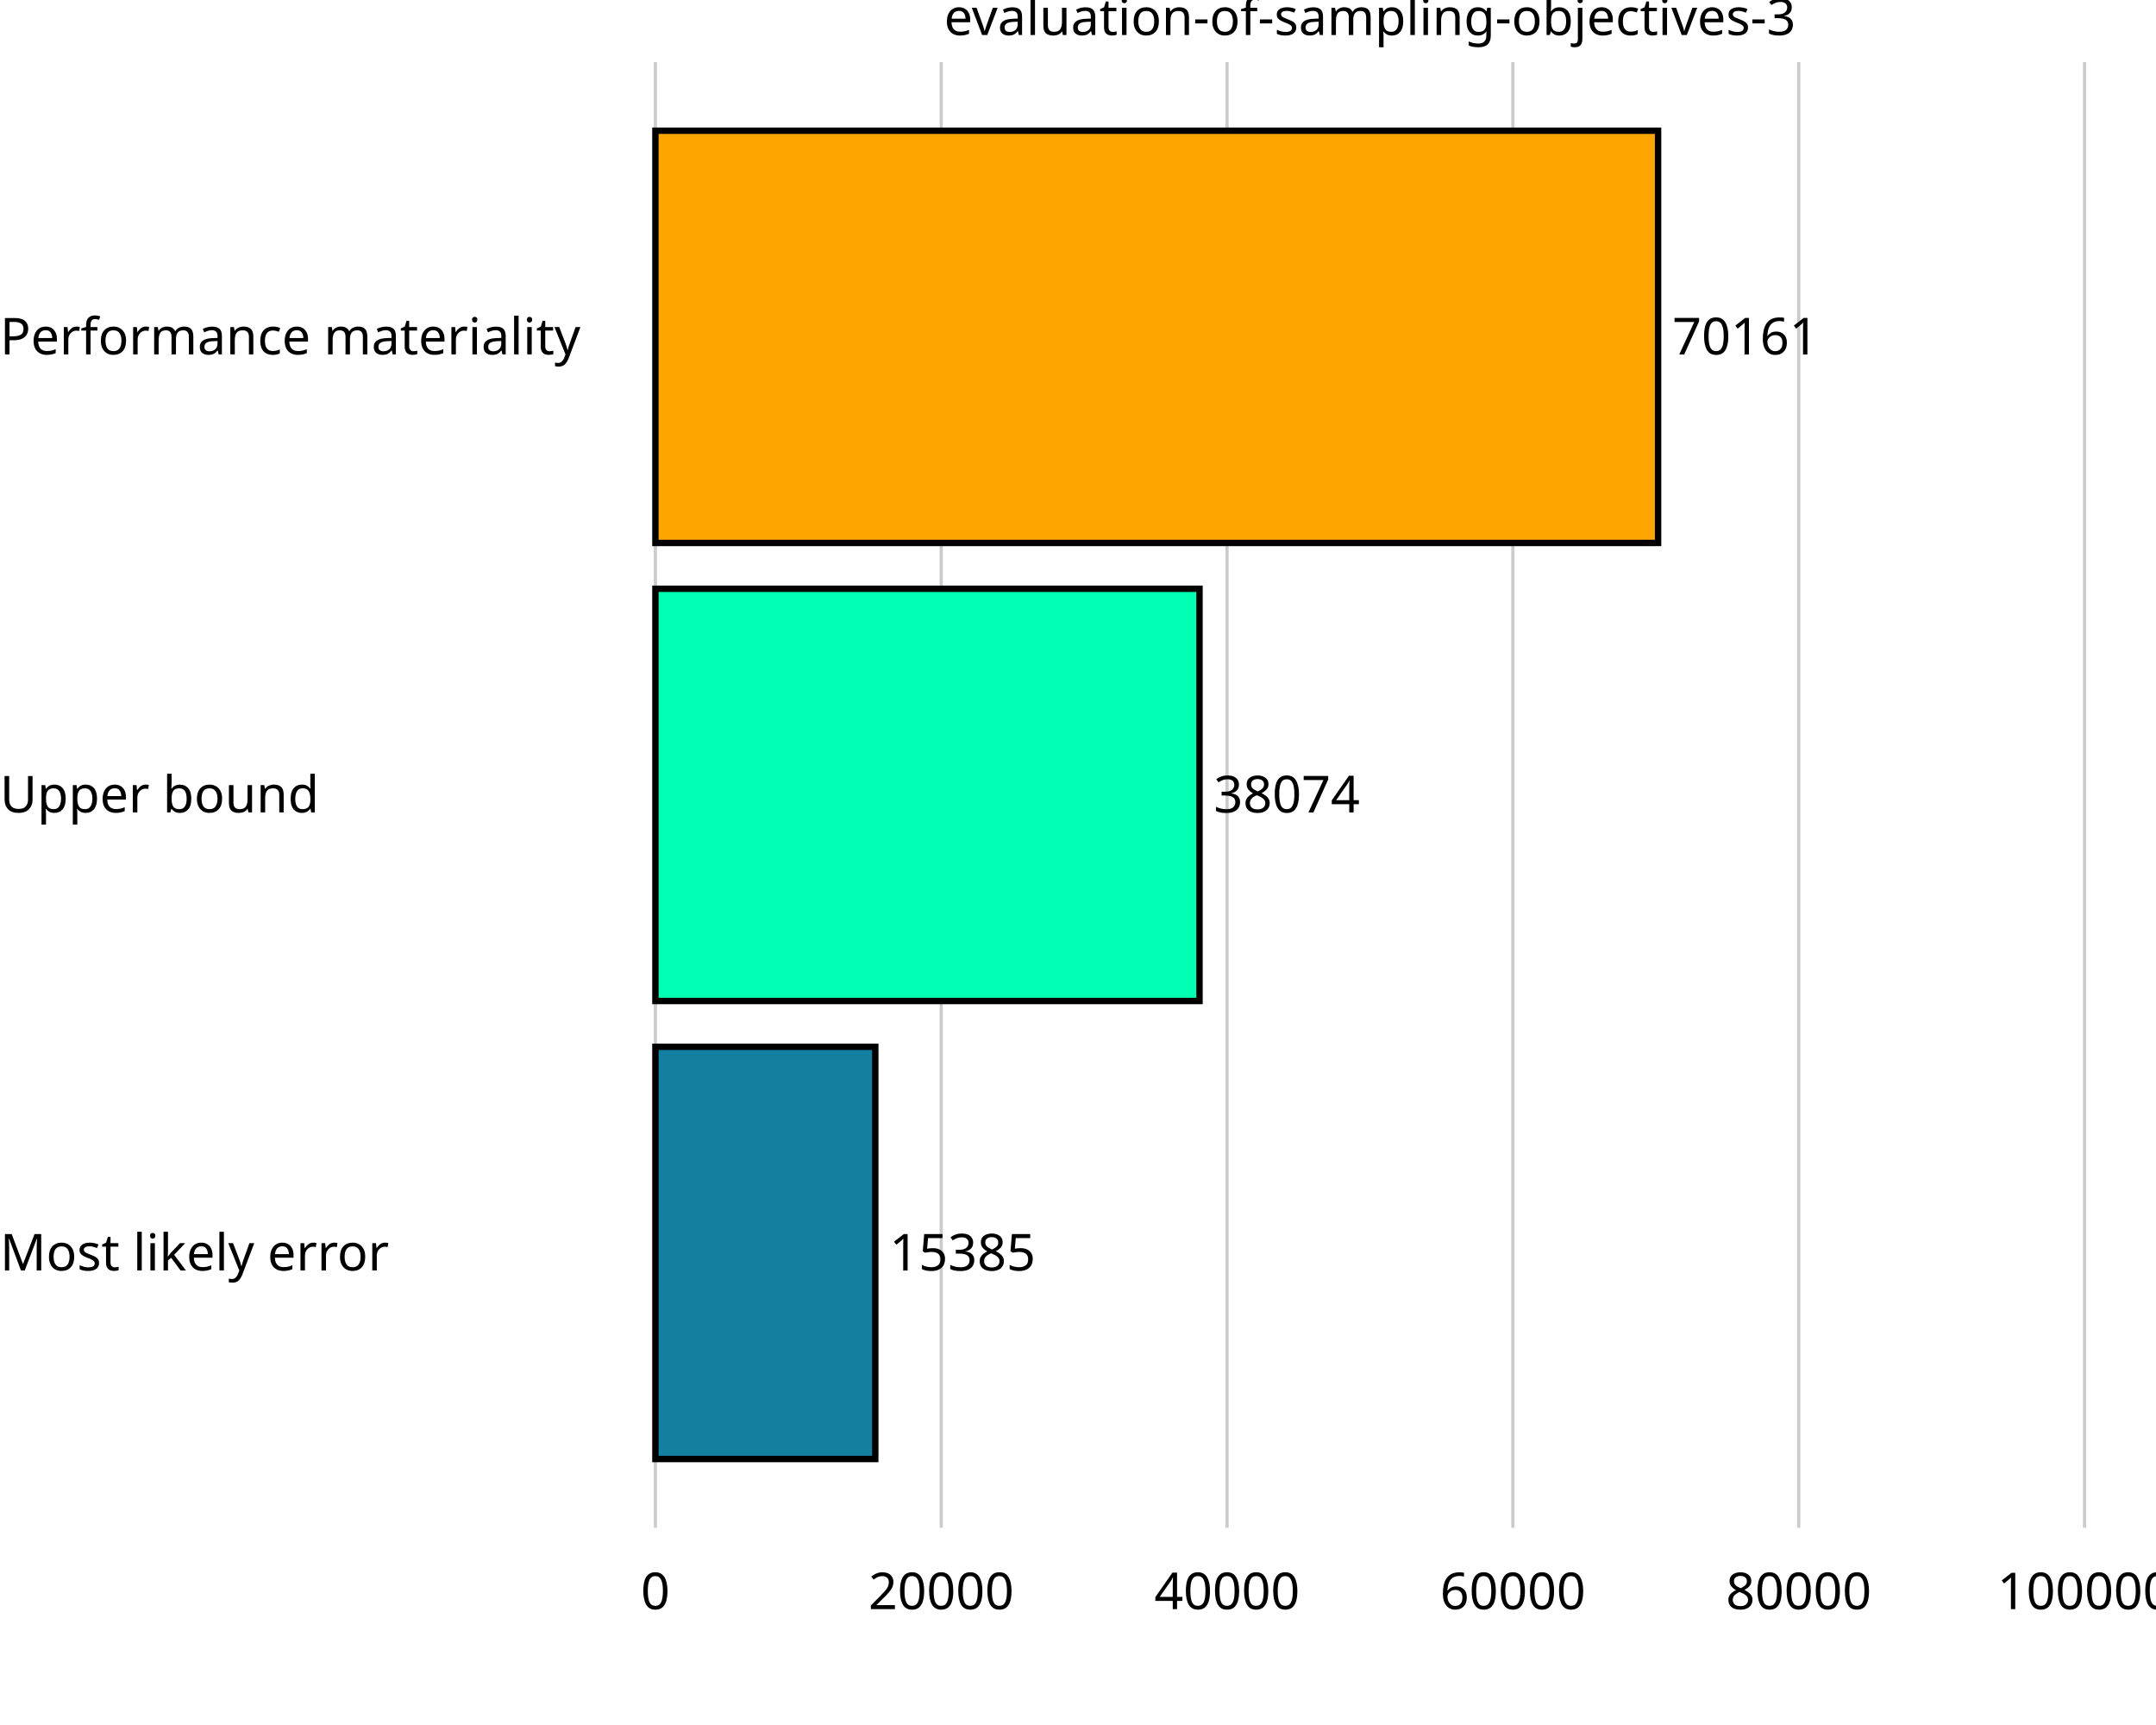
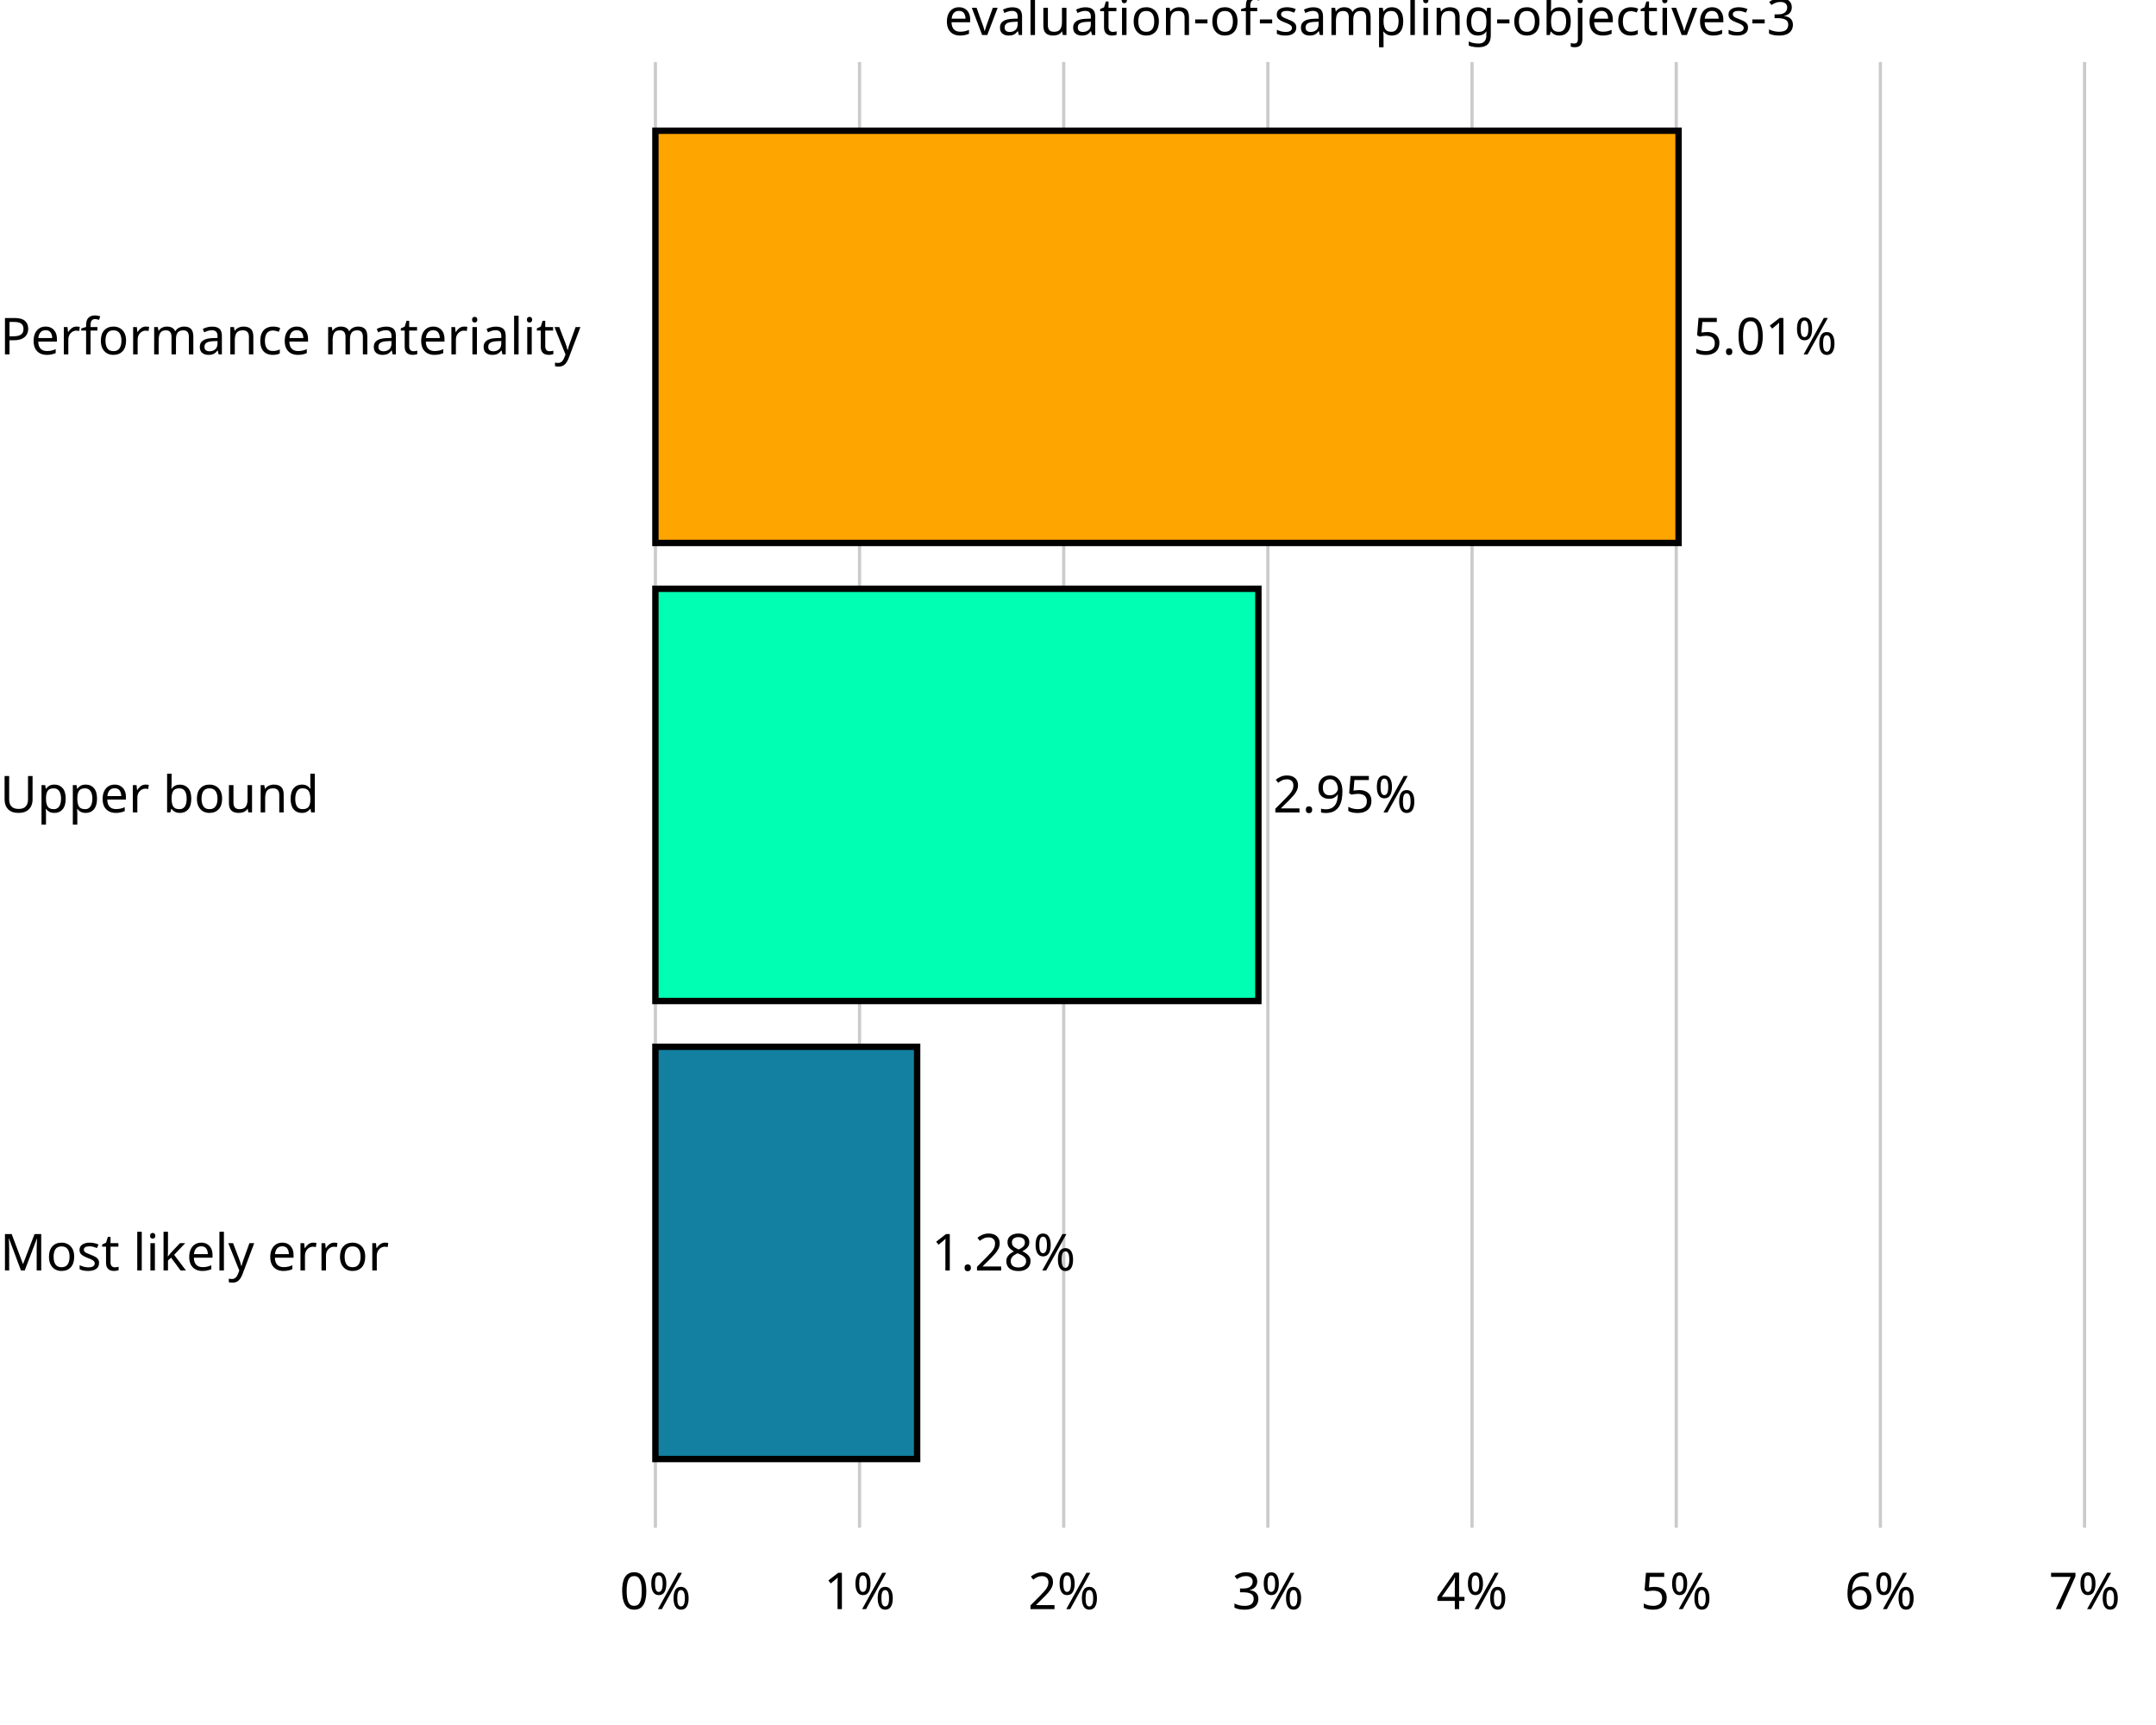
<svg xmlns="http://www.w3.org/2000/svg" class="svglite" data-engine-version="2.0" width="720.00pt" height="576.00pt" viewBox="0 0 720.00 576.00">
  <defs>
    <style type="text/css">
    .svglite line, .svglite polyline, .svglite polygon, .svglite path, .svglite rect, .svglite circle {
      fill: none;
      stroke: #000000;
      stroke-linecap: round;
      stroke-linejoin: round;
      stroke-miterlimit: 10.00;
    }
  </style>
  </defs>
  <rect width="100%" height="100%" style="stroke: none; fill: #FFFFFF;" />
  <defs>
    <clipPath id="cpMC4wMHw3MjAuMDB8MC4wMHw1NzYuMDA=">
      <rect x="0.00" y="0.00" width="720.00" height="576.00" />
    </clipPath>
  </defs>
  <g clip-path="url(#cpMC4wMHw3MjAuMDB8MC4wMHw1NzYuMDA=)">
    <rect x="0.00" y="0.00" width="720.00" height="576.00" style="stroke-width: 10.67; stroke: none;" />
  </g>
  <defs>
    <clipPath id="cpMTk1LjAxfDcyMC4wMHwyMC43MXw1MTAuMTQ=">
      <rect x="195.01" y="20.71" width="524.99" height="489.43" />
    </clipPath>
  </defs>
  <g clip-path="url(#cpMTk1LjAxfDcyMC4wMHwyMC43MXw1MTAuMTQ=)">
    <rect x="195.01" y="20.71" width="524.99" height="489.43" style="stroke-width: 10.67; stroke: none;" />
    <polyline points="218.87,510.14 218.87,20.71 " style="stroke-width: 1.07; stroke: #CBCBCB; stroke-linecap: butt;" />
-     <polyline points="314.32,510.14 314.32,20.71 " style="stroke-width: 1.07; stroke: #CBCBCB; stroke-linecap: butt;" />
-     <polyline points="409.78,510.14 409.78,20.71 " style="stroke-width: 1.07; stroke: #CBCBCB; stroke-linecap: butt;" />
-     <polyline points="505.23,510.14 505.23,20.71 " style="stroke-width: 1.07; stroke: #CBCBCB; stroke-linecap: butt;" />
-     <polyline points="600.68,510.14 600.68,20.71 " style="stroke-width: 1.07; stroke: #CBCBCB; stroke-linecap: butt;" />
+     <polyline points="287.05,510.14 287.05,20.71 " style="stroke-width: 1.07; stroke: #CBCBCB; stroke-linecap: butt;" />
+     <polyline points="355.23,510.14 355.23,20.71 " style="stroke-width: 1.07; stroke: #CBCBCB; stroke-linecap: butt;" />
+     <polyline points="423.41,510.14 423.41,20.71 " style="stroke-width: 1.07; stroke: #CBCBCB; stroke-linecap: butt;" />
+     <polyline points="491.59,510.14 491.59,20.71 " style="stroke-width: 1.07; stroke: #CBCBCB; stroke-linecap: butt;" />
+     <polyline points="559.78,510.14 559.78,20.71 " style="stroke-width: 1.07; stroke: #CBCBCB; stroke-linecap: butt;" />
+     <polyline points="627.96,510.14 627.96,20.71 " style="stroke-width: 1.07; stroke: #CBCBCB; stroke-linecap: butt;" />
    <polyline points="696.14,510.14 696.14,20.71 " style="stroke-width: 1.07; stroke: #CBCBCB; stroke-linecap: butt;" />
-     <rect x="218.87" y="349.54" width="73.43" height="137.65" style="stroke-width: 2.13; stroke-linecap: butt; stroke-linejoin: miter; fill: #1380A1;" />
-     <rect x="218.87" y="196.60" width="181.71" height="137.65" style="stroke-width: 2.13; stroke-linecap: butt; stroke-linejoin: miter; fill: #00FFB3;" />
-     <rect x="218.87" y="43.65" width="334.85" height="137.65" style="stroke-width: 2.13; stroke-linecap: butt; stroke-linejoin: miter; fill: #FFA500;" />
-     <text x="297.04" y="424.25" style="font-size: 17.07px; font-family: sans;" textLength="47.48px" lengthAdjust="spacingAndGlyphs">15385</text>
-     <text x="405.33" y="271.30" style="font-size: 17.07px; font-family: sans;" textLength="47.48px" lengthAdjust="spacingAndGlyphs">38074</text>
-     <text x="558.47" y="118.35" style="font-size: 17.07px; font-family: sans;" textLength="47.48px" lengthAdjust="spacingAndGlyphs">70161</text>
+     <rect x="218.87" y="349.54" width="87.41" height="137.65" style="stroke-width: 2.13; stroke-linecap: butt; stroke-linejoin: miter; fill: #1380A1;" />
+     <rect x="218.87" y="196.60" width="201.37" height="137.65" style="stroke-width: 2.13; stroke-linecap: butt; stroke-linejoin: miter; fill: #00FFB3;" />
+     <rect x="218.87" y="43.65" width="341.69" height="137.65" style="stroke-width: 2.13; stroke-linecap: butt; stroke-linejoin: miter; fill: #FFA500;" />
+     <text x="311.12" y="424.25" style="font-size: 17.07px; font-family: sans;" textLength="48.41px" lengthAdjust="spacingAndGlyphs">1.28%</text>
+     <text x="425.09" y="271.30" style="font-size: 17.07px; font-family: sans;" textLength="48.41px" lengthAdjust="spacingAndGlyphs">2.95%</text>
+     <text x="565.40" y="118.35" style="font-size: 17.07px; font-family: sans;" textLength="48.41px" lengthAdjust="spacingAndGlyphs">5.01%</text>
    <rect x="195.01" y="20.71" width="524.99" height="489.43" style="stroke-width: 0.00; stroke: none;" />
  </g>
  <g clip-path="url(#cpMC4wMHw3MjAuMDB8MC4wMHw1NzYuMDA=)">
    <polyline points="195.01,510.14 195.01,20.71 " style="stroke-width: 0.00; stroke: none; stroke-linecap: butt;" />
    <text x="-0" y="424.22" style="font-size: 17.00px; font-family: sans;" textLength="119.98px" lengthAdjust="spacingAndGlyphs">Most likely error</text>
    <text x="-0" y="271.27" style="font-size: 17.00px; font-family: sans;" textLength="98.31px" lengthAdjust="spacingAndGlyphs">Upper bound</text>
    <text x="-0" y="118.33" style="font-size: 17.00px; font-family: sans;" textLength="179.53px" lengthAdjust="spacingAndGlyphs">Performance materiality</text>
    <polyline points="195.01,510.14 720.00,510.14 " style="stroke-width: 0.00; stroke: none; stroke-linecap: butt;" />
-     <text x="218.87" y="537.32" text-anchor="middle" style="font-size: 17.00px; font-family: sans;" textLength="33.07px" lengthAdjust="spacingAndGlyphs">     0</text>
-     <text x="314.32" y="537.32" text-anchor="middle" style="font-size: 17.00px; font-family: sans;" textLength="52.00px" lengthAdjust="spacingAndGlyphs"> 20000</text>
-     <text x="409.78" y="537.32" text-anchor="middle" style="font-size: 17.00px; font-family: sans;" textLength="52.00px" lengthAdjust="spacingAndGlyphs"> 40000</text>
-     <text x="505.23" y="537.32" text-anchor="middle" style="font-size: 17.00px; font-family: sans;" textLength="52.00px" lengthAdjust="spacingAndGlyphs"> 60000</text>
-     <text x="600.68" y="537.32" text-anchor="middle" style="font-size: 17.00px; font-family: sans;" textLength="52.00px" lengthAdjust="spacingAndGlyphs"> 80000</text>
-     <text x="696.14" y="537.32" text-anchor="middle" style="font-size: 17.00px; font-family: sans;" textLength="56.73px" lengthAdjust="spacingAndGlyphs">100000</text>
+     <text x="218.87" y="537.32" text-anchor="middle" style="font-size: 17.00px; font-family: sans;" textLength="24.57px" lengthAdjust="spacingAndGlyphs">0%</text>
+     <text x="287.05" y="537.32" text-anchor="middle" style="font-size: 17.00px; font-family: sans;" textLength="24.57px" lengthAdjust="spacingAndGlyphs">1%</text>
+     <text x="355.23" y="537.32" text-anchor="middle" style="font-size: 17.00px; font-family: sans;" textLength="24.57px" lengthAdjust="spacingAndGlyphs">2%</text>
+     <text x="423.41" y="537.32" text-anchor="middle" style="font-size: 17.00px; font-family: sans;" textLength="24.57px" lengthAdjust="spacingAndGlyphs">3%</text>
+     <text x="491.59" y="537.32" text-anchor="middle" style="font-size: 17.00px; font-family: sans;" textLength="24.57px" lengthAdjust="spacingAndGlyphs">4%</text>
+     <text x="559.78" y="537.32" text-anchor="middle" style="font-size: 17.00px; font-family: sans;" textLength="24.57px" lengthAdjust="spacingAndGlyphs">5%</text>
+     <text x="627.96" y="537.32" text-anchor="middle" style="font-size: 17.00px; font-family: sans;" textLength="24.57px" lengthAdjust="spacingAndGlyphs">6%</text>
+     <text x="696.14" y="537.32" text-anchor="middle" style="font-size: 17.00px; font-family: sans;" textLength="24.57px" lengthAdjust="spacingAndGlyphs">7%</text>
    <text x="457.50" y="11.70" text-anchor="middle" style="font-size: 17.00px; font-family: sans;" textLength="267.44px" lengthAdjust="spacingAndGlyphs">evaluation-of-sampling-objectives-3</text>
  </g>
</svg>
